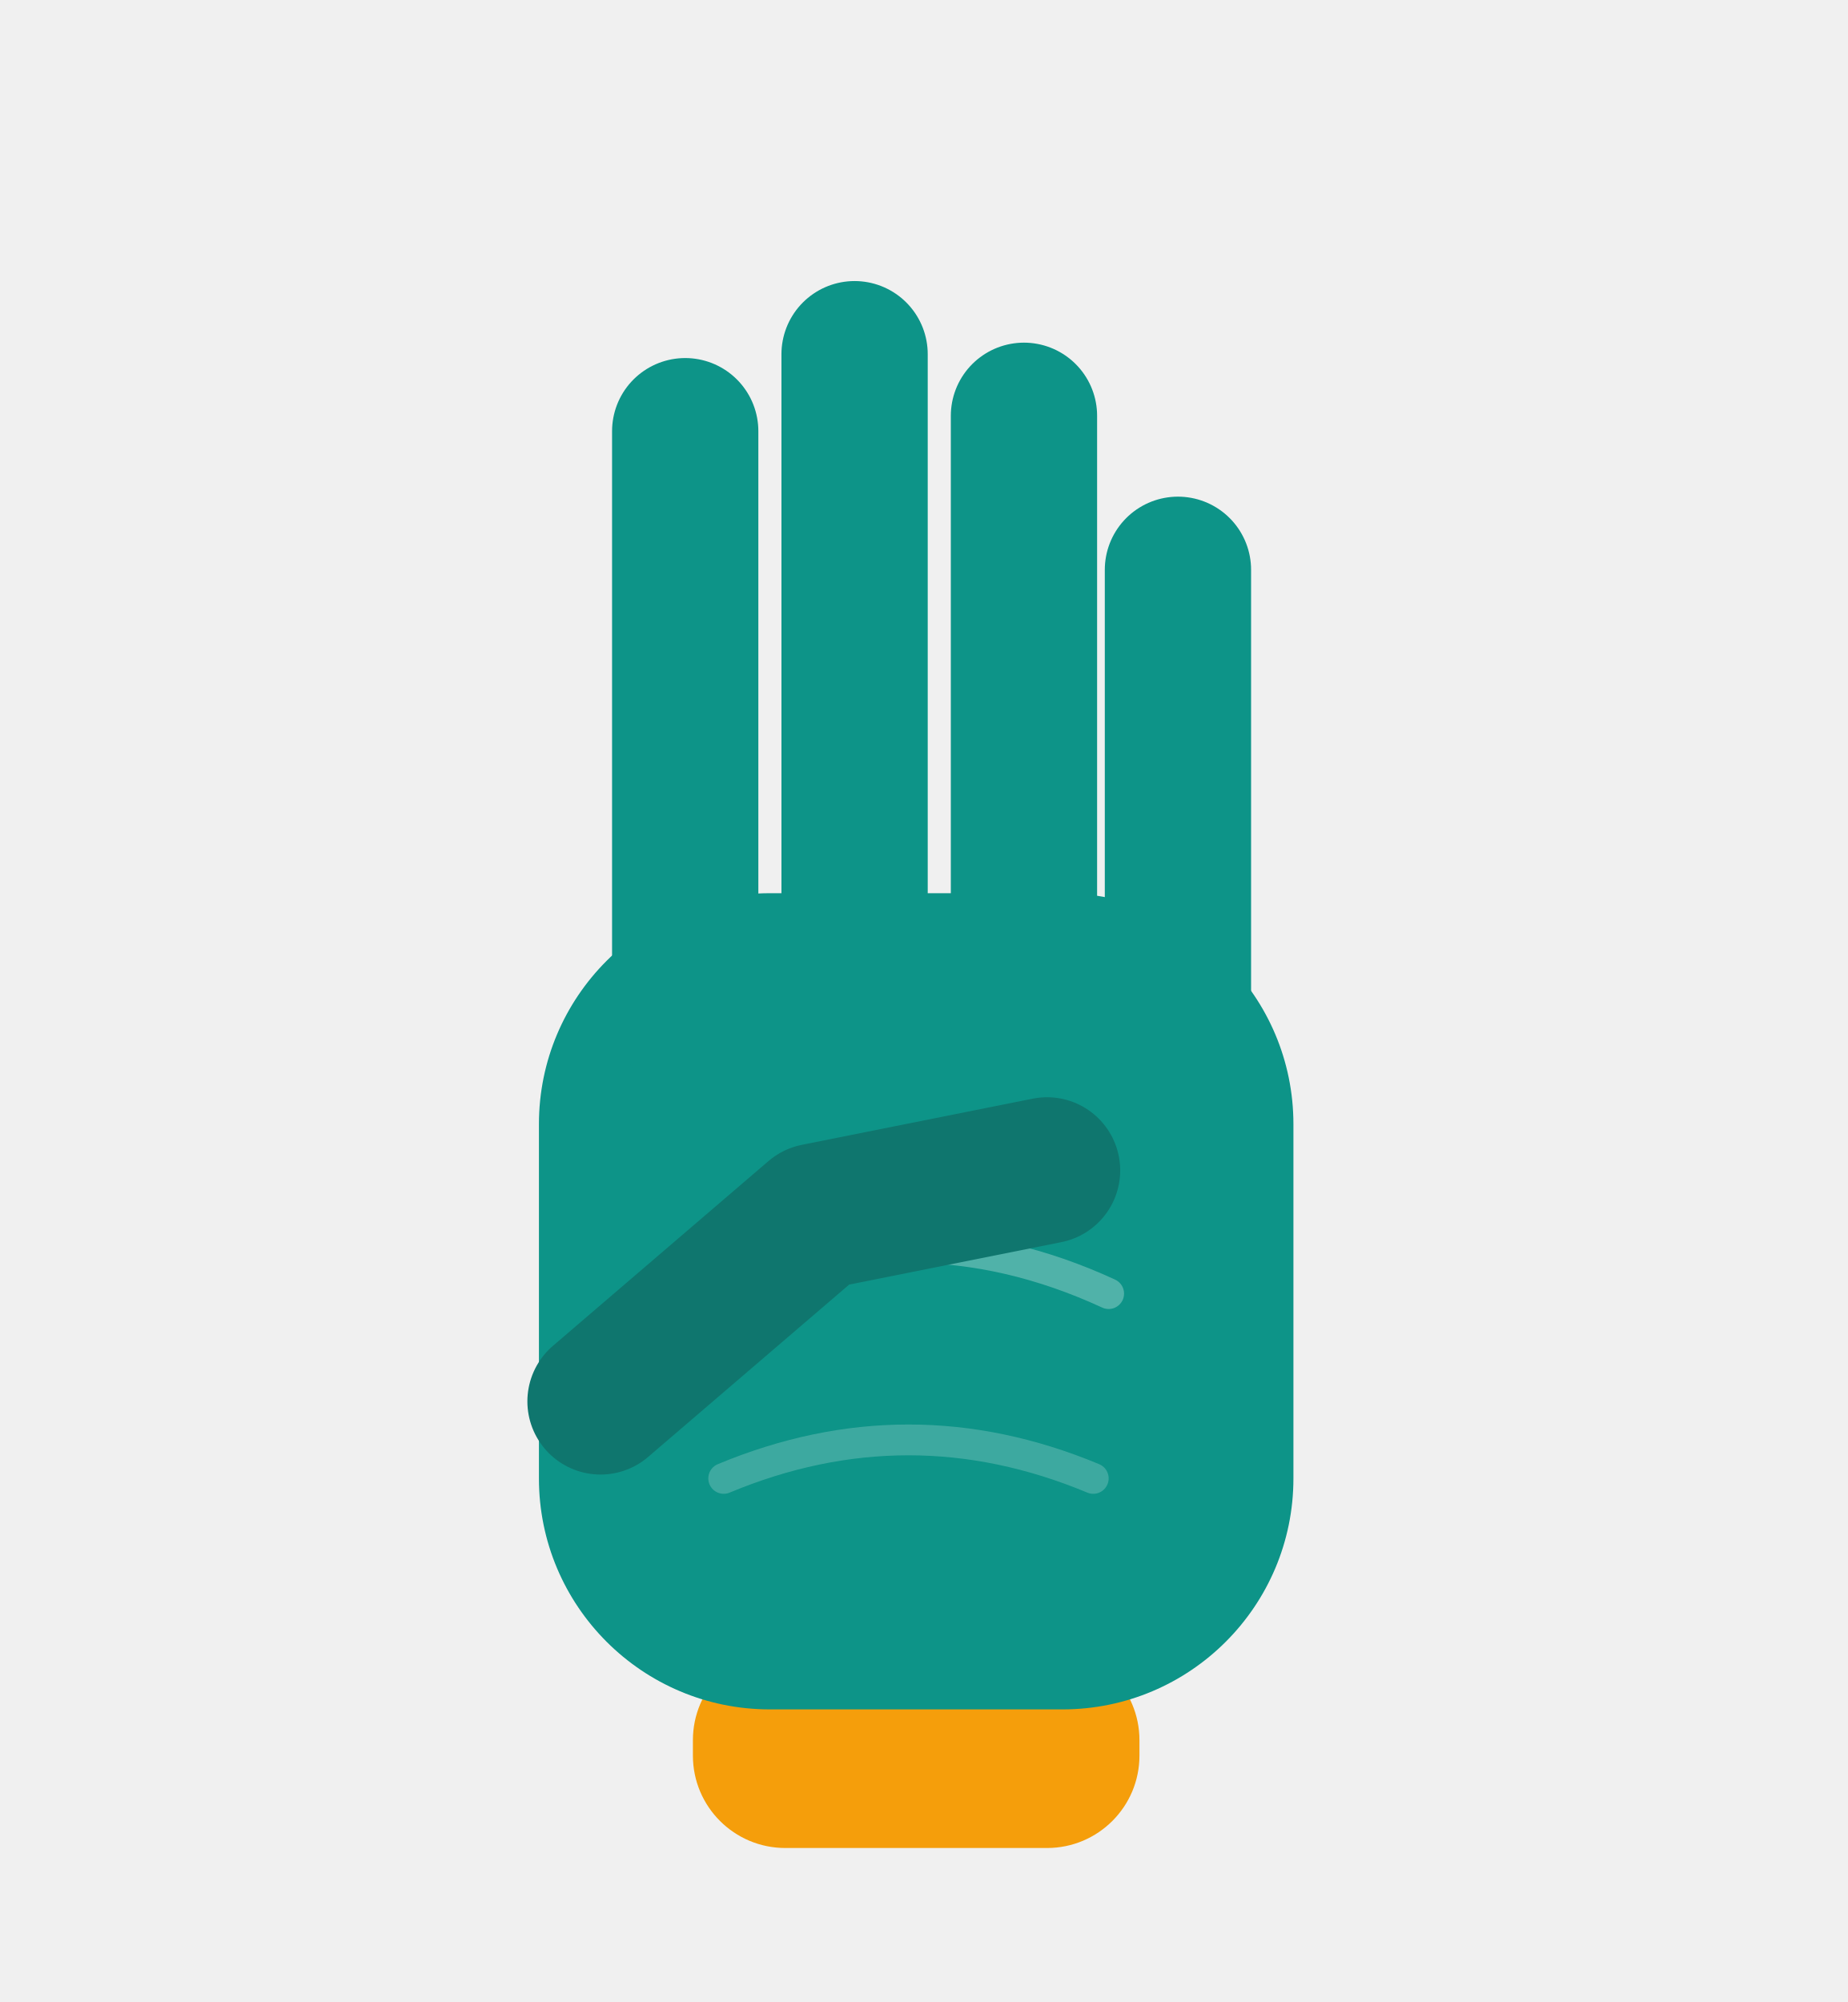
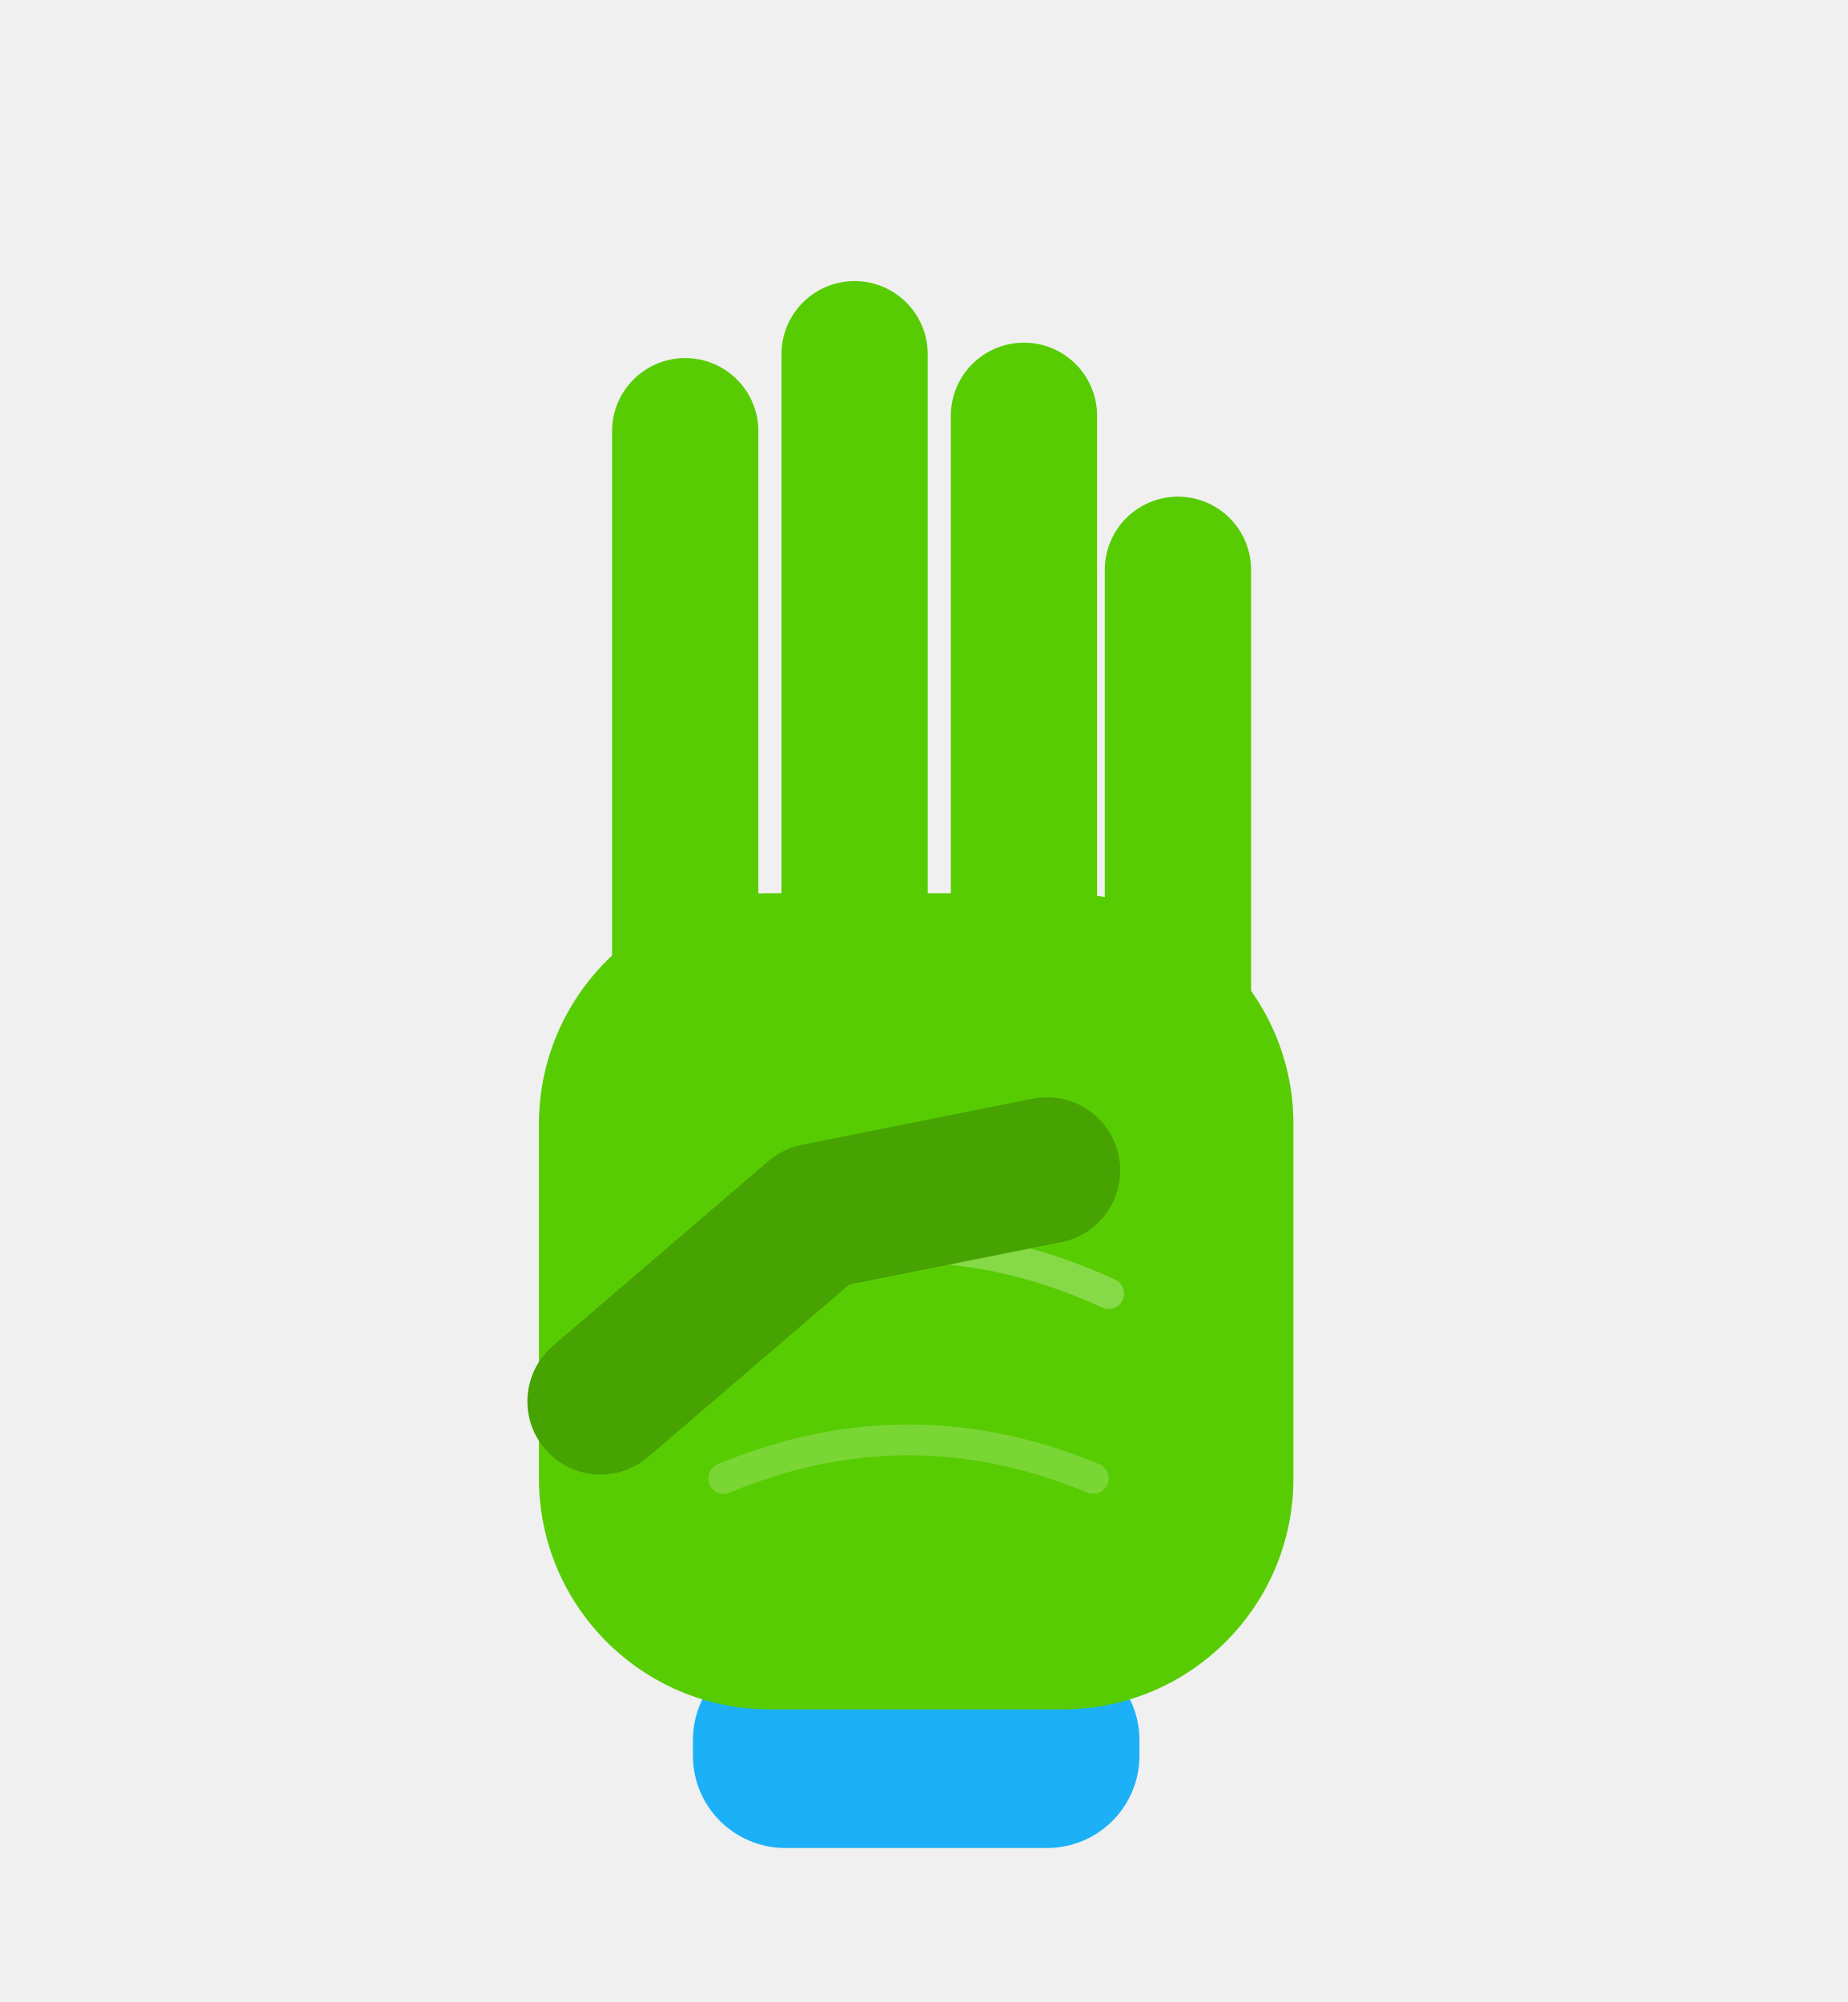
<svg xmlns="http://www.w3.org/2000/svg" viewBox="0 0 240 260" role="img" aria-label="Hand shape for B">
  <g transform="">
    <g transform="">
-       <rect x="90" y="214" width="58" height="26" rx="12" fill="#F59E0B" />
-       <rect x="70" y="116" width="98" height="106" rx="30" fill="#0D9488" />
+       <rect x="90" y="214" width="58" height="26" rx="12" fill="#1CB0F6" />
+       <rect x="70" y="116" width="98" height="106" rx="30" fill="#58CC02" />
      <path d="M 92 168 Q 118 156 144 168" fill="none" stroke="#FFFFFF" stroke-opacity="0.28" stroke-width="4" stroke-linecap="round" />
      <path d="M 94 192 Q 118 182 142 192" fill="none" stroke="#FFFFFF" stroke-opacity="0.2" stroke-width="4" stroke-linecap="round" />
-       <path d="M 89 132 L 89 56" fill="none" stroke="#0D9488" stroke-width="19" stroke-linecap="round" stroke-linejoin="round" />
-       <path d="M 111 132 L 111 46" fill="none" stroke="#0D9488" stroke-width="19" stroke-linecap="round" stroke-linejoin="round" />
-       <path d="M 133 132 L 133 54" fill="none" stroke="#0D9488" stroke-width="19" stroke-linecap="round" stroke-linejoin="round" />
-       <path d="M 153 132 L 153 74" fill="none" stroke="#0D9488" stroke-width="19" stroke-linecap="round" stroke-linejoin="round" />
-       <path d="M 78 182 L 106 158 L 136 152" fill="none" stroke="#0F766E" stroke-width="19" stroke-linecap="round" stroke-linejoin="round" />
+       <path d="M 89 132 L 89 56" fill="none" stroke="#58CC02" stroke-width="19" stroke-linecap="round" stroke-linejoin="round" />
+       <path d="M 111 132 L 111 46" fill="none" stroke="#58CC02" stroke-width="19" stroke-linecap="round" stroke-linejoin="round" />
+       <path d="M 133 132 L 133 54" fill="none" stroke="#58CC02" stroke-width="19" stroke-linecap="round" stroke-linejoin="round" />
+       <path d="M 153 132 L 153 74" fill="none" stroke="#58CC02" stroke-width="19" stroke-linecap="round" stroke-linejoin="round" />
+       <path d="M 78 182 L 106 158 L 136 152" fill="none" stroke="#46A302" stroke-width="19" stroke-linecap="round" stroke-linejoin="round" />
    </g>
  </g>
</svg>
